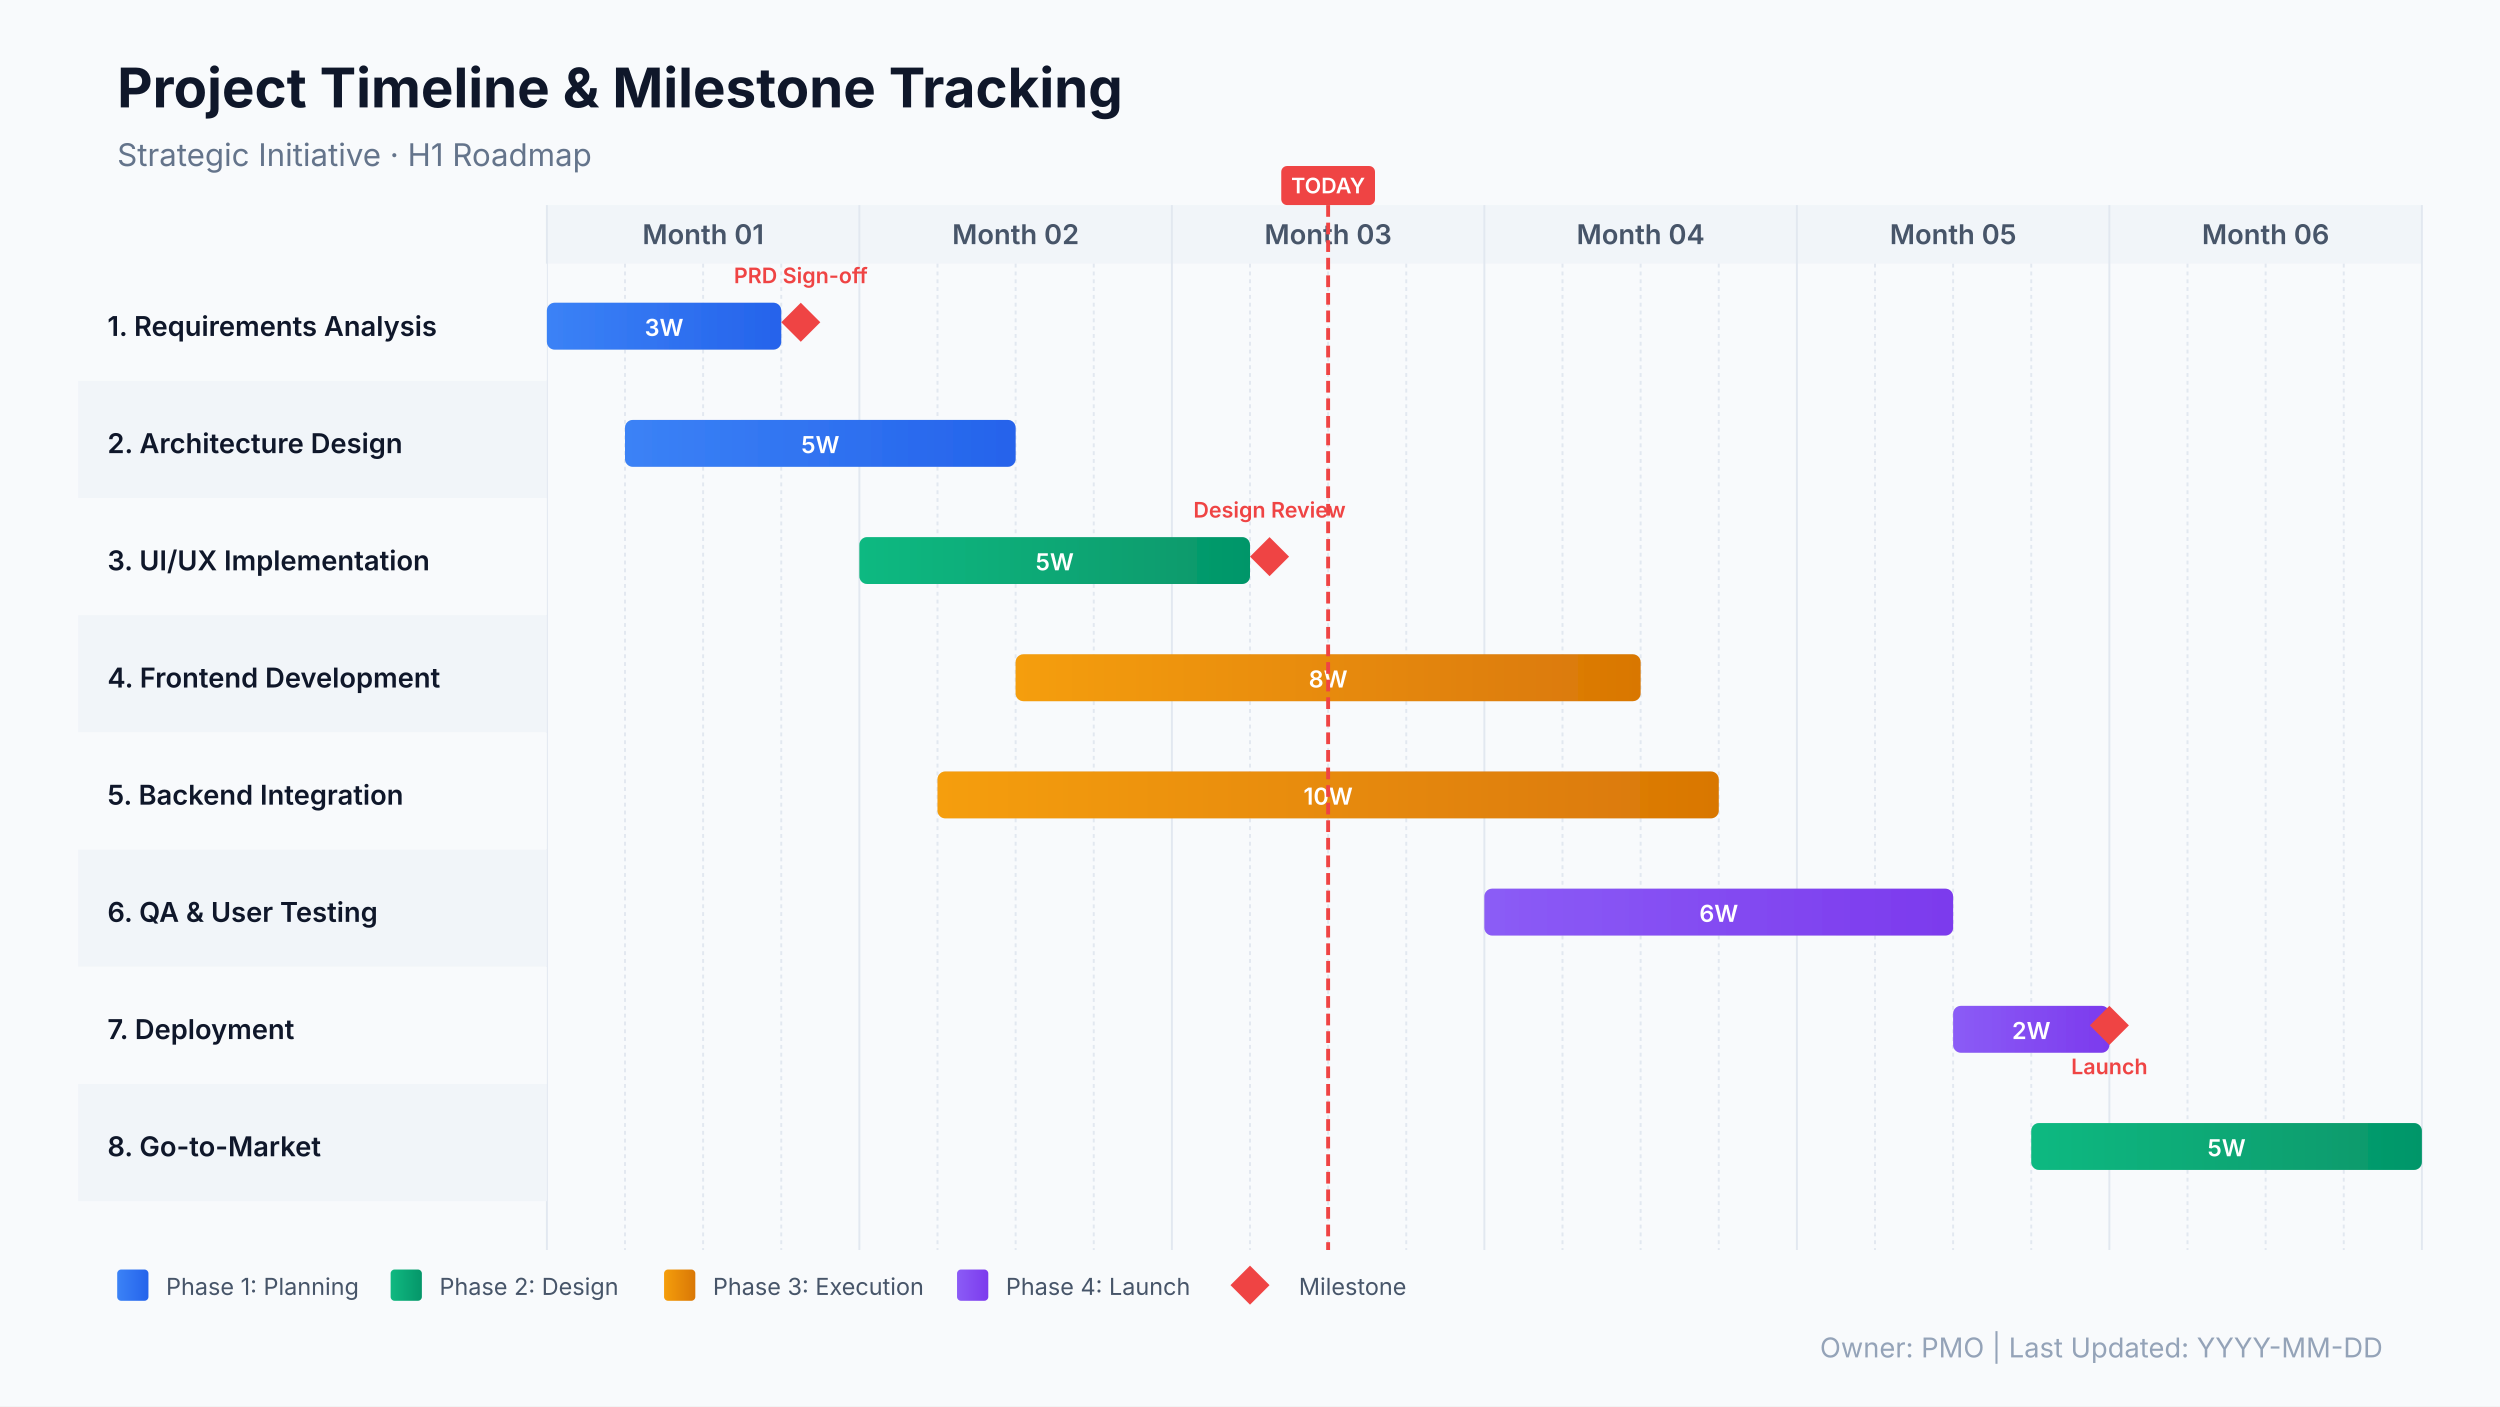
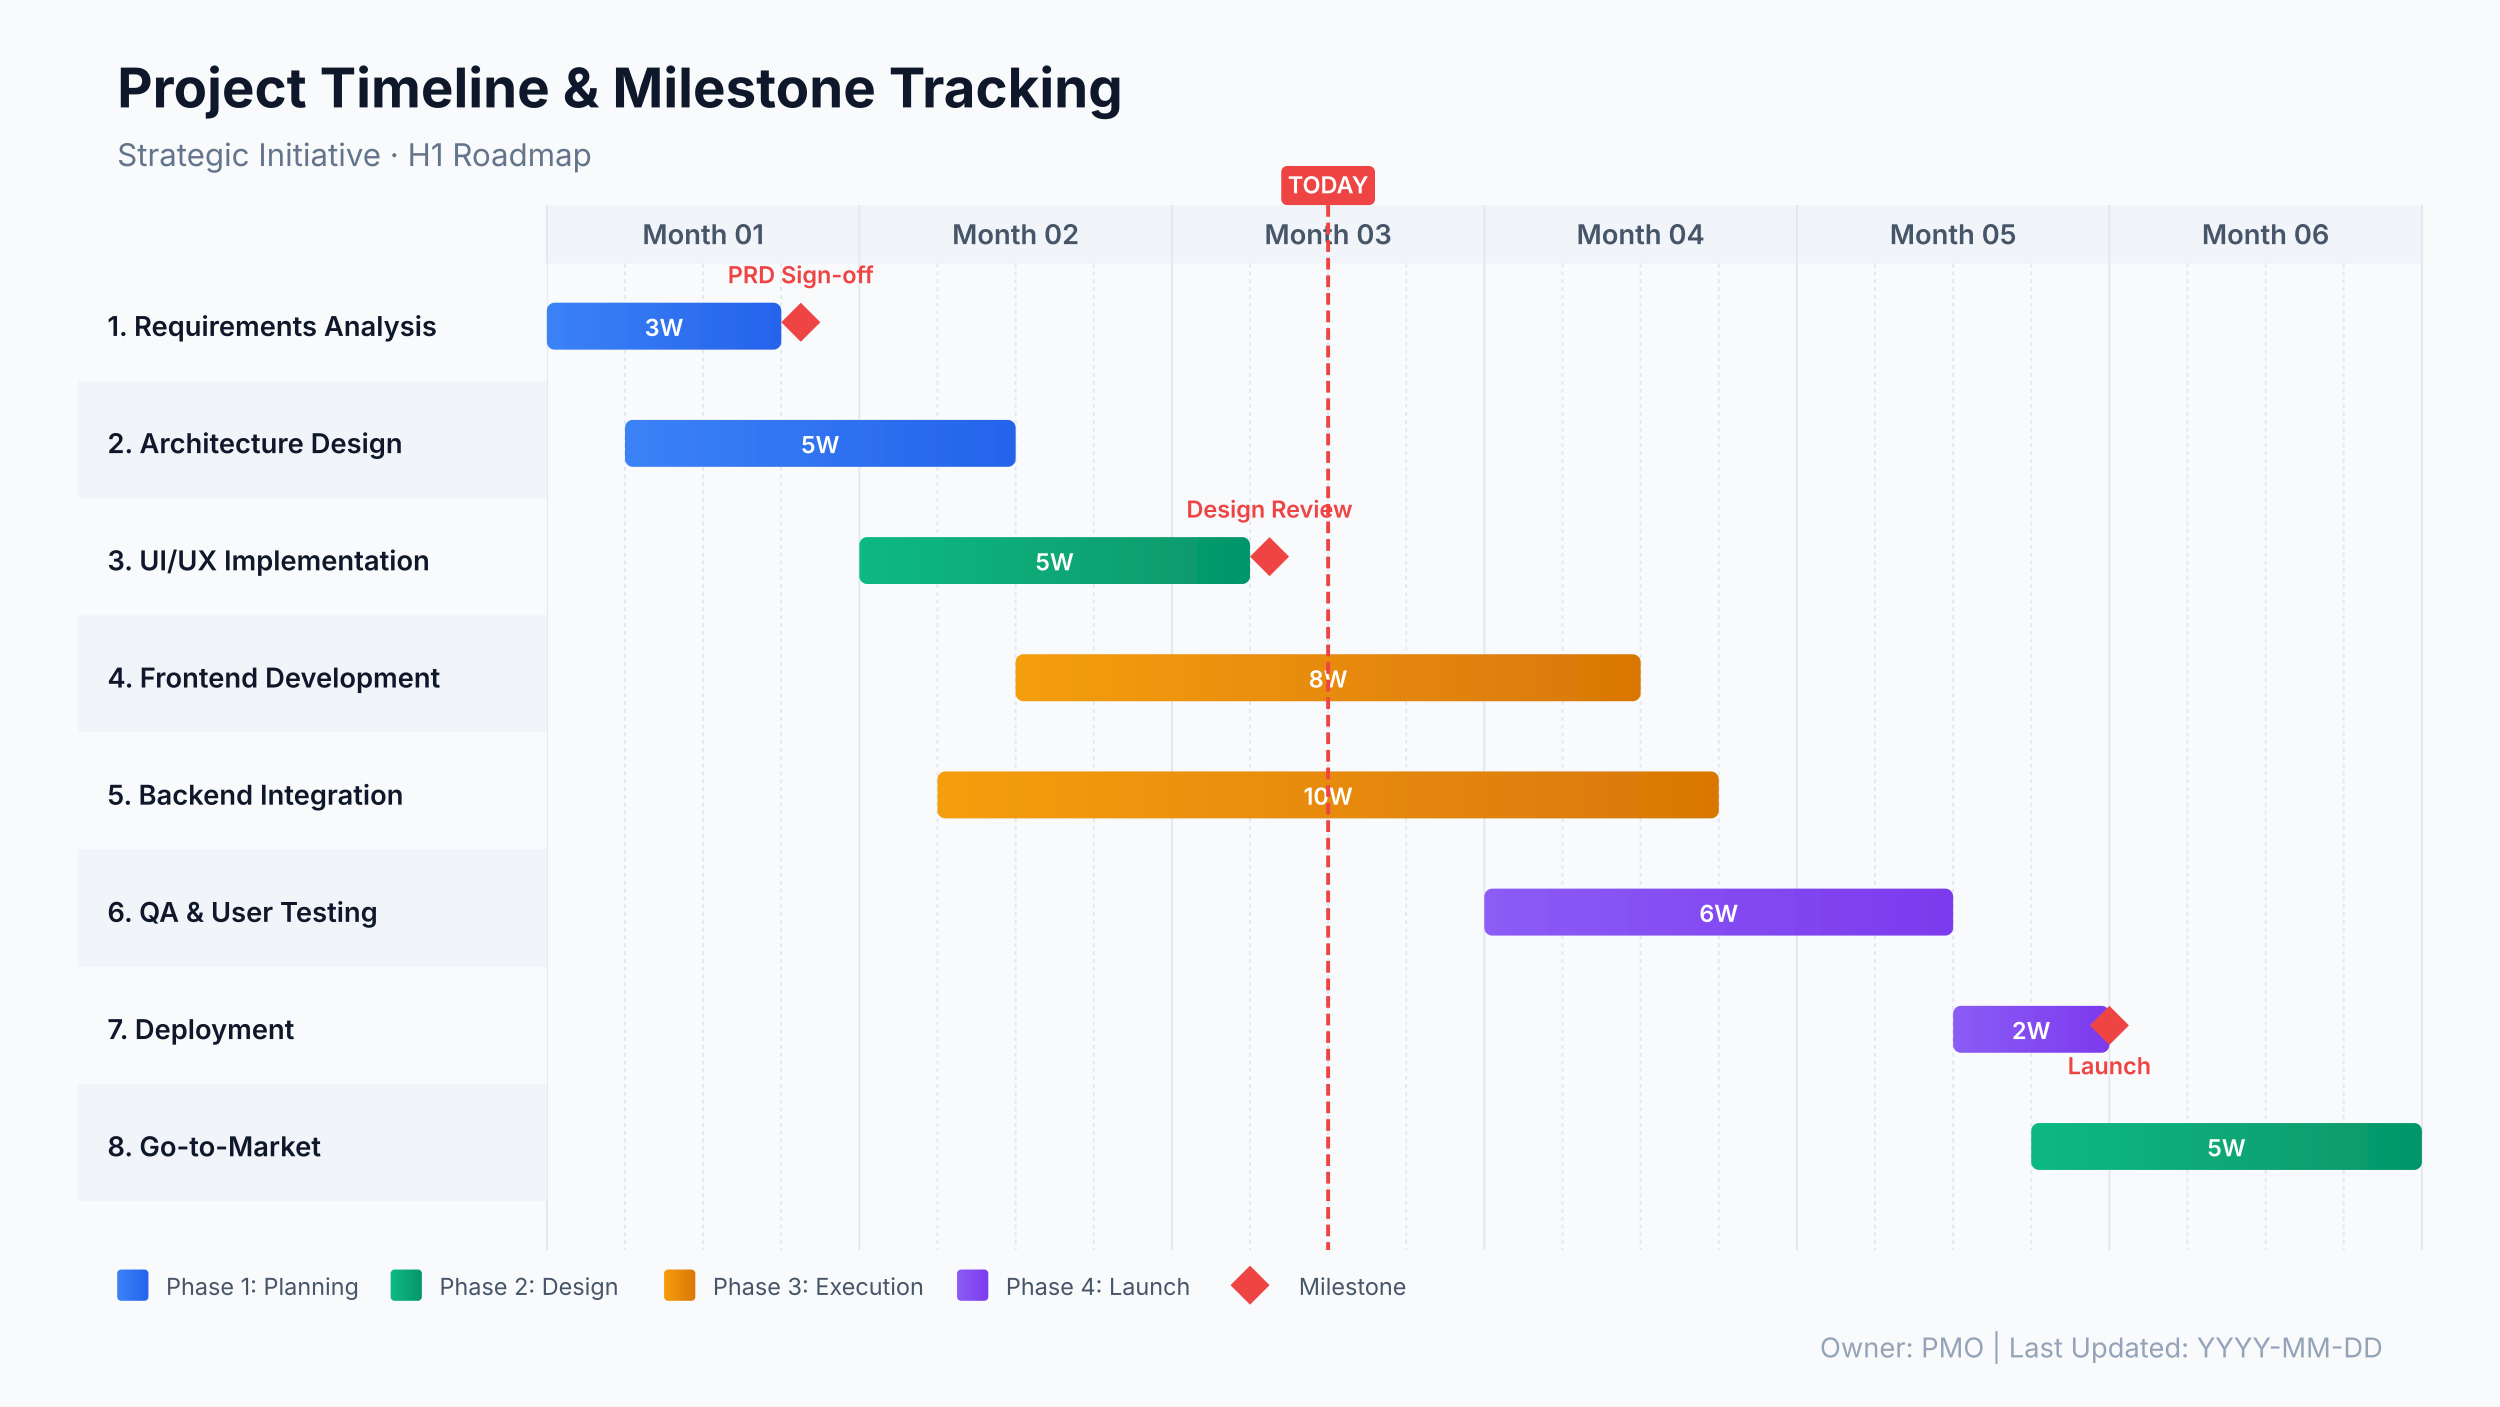
<svg xmlns="http://www.w3.org/2000/svg" viewBox="0 0 1280 720" width="1280" height="720">
  <defs>
    <linearGradient id="taskGrad1" x1="0%" y1="0%" x2="100%" y2="0%">
      <stop offset="0%" style="stop-color:#3B82F6;stop-opacity:1" />
      <stop offset="100%" style="stop-color:#2563EB;stop-opacity:1" />
    </linearGradient>
    <linearGradient id="taskGrad2" x1="0%" y1="0%" x2="100%" y2="0%">
      <stop offset="0%" style="stop-color:#10B981;stop-opacity:1" />
      <stop offset="100%" style="stop-color:#059669;stop-opacity:1" />
    </linearGradient>
    <linearGradient id="taskGrad3" x1="0%" y1="0%" x2="100%" y2="0%">
      <stop offset="0%" style="stop-color:#F59E0B;stop-opacity:1" />
      <stop offset="100%" style="stop-color:#D97706;stop-opacity:1" />
    </linearGradient>
    <linearGradient id="taskGrad4" x1="0%" y1="0%" x2="100%" y2="0%">
      <stop offset="0%" style="stop-color:#8B5CF6;stop-opacity:1" />
      <stop offset="100%" style="stop-color:#7C3AED;stop-opacity:1" />
    </linearGradient>
    <filter id="taskShadow" x="-10%" y="-20%" width="120%" height="140%">
      <feGaussianBlur in="SourceAlpha" stdDeviation="2" />
      <feOffset dx="0" dy="1" />
      <feFlood flood-color="#0F172A" flood-opacity="0.15" />
      <feComposite operator="in" in2="SourceAlpha" />
      <feMerge>
        <feMergeNode />
        <feMergeNode in="SourceGraphic" />
      </feMerge>
    </filter>
    <pattern id="todayPattern" patternUnits="userSpaceOnUse" width="4" height="4">
      <line x1="0" y1="0" x2="4" y2="4" stroke="#EF4444" stroke-width="1" />
    </pattern>
  </defs>
  <rect width="1280" height="720" fill="#F8FAFC" />
  <text x="60" y="55" font-family="-apple-system, BlinkMacSystemFont, 'Segoe UI', sans-serif" font-size="28" font-weight="700" fill="#0F172A">Project Timeline &amp; Milestone Tracking</text>
  <text x="60" y="85" font-family="-apple-system, BlinkMacSystemFont, 'Segoe UI', sans-serif" font-size="16" fill="#64748B">Strategic Initiative · H1 Roadmap</text>
  <g id="timeHeader">
    <rect x="280" y="105" width="960" height="30" fill="#F1F5F9" />
    <line x1="280" y1="105" x2="280" y2="640" stroke="#E2E8F0" stroke-width="1" />
    <text x="360" y="125" font-family="-apple-system, BlinkMacSystemFont, 'Segoe UI', sans-serif" font-size="14" font-weight="600" fill="#475569" text-anchor="middle">Month 01</text>
    <line x1="440" y1="105" x2="440" y2="640" stroke="#E2E8F0" stroke-width="1" />
    <text x="520" y="125" font-family="-apple-system, BlinkMacSystemFont, 'Segoe UI', sans-serif" font-size="14" font-weight="600" fill="#475569" text-anchor="middle">Month 02</text>
    <line x1="600" y1="105" x2="600" y2="640" stroke="#E2E8F0" stroke-width="1" />
    <text x="680" y="125" font-family="-apple-system, BlinkMacSystemFont, 'Segoe UI', sans-serif" font-size="14" font-weight="600" fill="#475569" text-anchor="middle">Month 03</text>
    <line x1="760" y1="105" x2="760" y2="640" stroke="#E2E8F0" stroke-width="1" />
    <text x="840" y="125" font-family="-apple-system, BlinkMacSystemFont, 'Segoe UI', sans-serif" font-size="14" font-weight="600" fill="#475569" text-anchor="middle">Month 04</text>
    <line x1="920" y1="105" x2="920" y2="640" stroke="#E2E8F0" stroke-width="1" />
    <text x="1000" y="125" font-family="-apple-system, BlinkMacSystemFont, 'Segoe UI', sans-serif" font-size="14" font-weight="600" fill="#475569" text-anchor="middle">Month 05</text>
    <line x1="1080" y1="105" x2="1080" y2="640" stroke="#E2E8F0" stroke-width="1" />
    <text x="1160" y="125" font-family="-apple-system, BlinkMacSystemFont, 'Segoe UI', sans-serif" font-size="14" font-weight="600" fill="#475569" text-anchor="middle">Month 06</text>
    <line x1="1240" y1="105" x2="1240" y2="640" stroke="#E2E8F0" stroke-width="1" />
  </g>
-   <g stroke="#E2E8F0" stroke-width="1" stroke-dasharray="2,2">
+   <g id="week-dividers" stroke="#E2E8F0" stroke-width="1" stroke-dasharray="2,2">
    <line x1="320" y1="135" x2="320" y2="640" />
    <line x1="360" y1="135" x2="360" y2="640" />
    <line x1="400" y1="135" x2="400" y2="640" />
    <line x1="480" y1="135" x2="480" y2="640" />
    <line x1="520" y1="135" x2="520" y2="640" />
    <line x1="560" y1="135" x2="560" y2="640" />
    <line x1="640" y1="135" x2="640" y2="640" />
    <line x1="680" y1="135" x2="680" y2="640" />
    <line x1="720" y1="135" x2="720" y2="640" />
    <line x1="800" y1="135" x2="800" y2="640" />
    <line x1="840" y1="135" x2="840" y2="640" />
    <line x1="880" y1="135" x2="880" y2="640" />
    <line x1="960" y1="135" x2="960" y2="640" />
    <line x1="1000" y1="135" x2="1000" y2="640" />
    <line x1="1040" y1="135" x2="1040" y2="640" />
    <line x1="1120" y1="135" x2="1120" y2="640" />
    <line x1="1160" y1="135" x2="1160" y2="640" />
    <line x1="1200" y1="135" x2="1200" y2="640" />
  </g>
  <g id="taskList">
    <rect x="40" y="135" width="240" height="60" fill="#F8FAFC" />
    <rect x="40" y="195" width="240" height="60" fill="#F1F5F9" />
    <rect x="40" y="255" width="240" height="60" fill="#F8FAFC" />
    <rect x="40" y="315" width="240" height="60" fill="#F1F5F9" />
    <rect x="40" y="375" width="240" height="60" fill="#F8FAFC" />
    <rect x="40" y="435" width="240" height="60" fill="#F1F5F9" />
    <rect x="40" y="495" width="240" height="60" fill="#F8FAFC" />
    <rect x="40" y="555" width="240" height="60" fill="#F1F5F9" />
    <text x="55" y="172" font-family="-apple-system, BlinkMacSystemFont, 'Segoe UI', sans-serif" font-size="14" font-weight="600" fill="#0F172A">1. Requirements Analysis</text>
    <text x="55" y="232" font-family="-apple-system, BlinkMacSystemFont, 'Segoe UI', sans-serif" font-size="14" font-weight="600" fill="#0F172A">2. Architecture Design</text>
    <text x="55" y="292" font-family="-apple-system, BlinkMacSystemFont, 'Segoe UI', sans-serif" font-size="14" font-weight="600" fill="#0F172A">3. UI/UX Implementation</text>
    <text x="55" y="352" font-family="-apple-system, BlinkMacSystemFont, 'Segoe UI', sans-serif" font-size="14" font-weight="600" fill="#0F172A">4. Frontend Development</text>
    <text x="55" y="412" font-family="-apple-system, BlinkMacSystemFont, 'Segoe UI', sans-serif" font-size="14" font-weight="600" fill="#0F172A">5. Backend Integration</text>
    <text x="55" y="472" font-family="-apple-system, BlinkMacSystemFont, 'Segoe UI', sans-serif" font-size="14" font-weight="600" fill="#0F172A">6. QA &amp; User Testing</text>
    <text x="55" y="532" font-family="-apple-system, BlinkMacSystemFont, 'Segoe UI', sans-serif" font-size="14" font-weight="600" fill="#0F172A">7. Deployment</text>
    <text x="55" y="592" font-family="-apple-system, BlinkMacSystemFont, 'Segoe UI', sans-serif" font-size="14" font-weight="600" fill="#0F172A">8. Go-to-Market</text>
  </g>
  <g id="ganttBars">
    <rect x="280" y="155" width="120" height="24" rx="4" fill="url(#taskGrad1)" filter="url(#taskShadow)" />
    <text x="340" y="172" font-family="-apple-system, BlinkMacSystemFont, 'Segoe UI', sans-serif" font-size="12" font-weight="600" fill="#FFFFFF" text-anchor="middle">3W</text>
    <rect x="320" y="215" width="200" height="24" rx="4" fill="url(#taskGrad1)" filter="url(#taskShadow)" />
    <text x="420" y="232" font-family="-apple-system, BlinkMacSystemFont, 'Segoe UI', sans-serif" font-size="12" font-weight="600" fill="#FFFFFF" text-anchor="middle">5W</text>
    <rect x="440" y="275" width="200" height="24" rx="4" fill="url(#taskGrad2)" filter="url(#taskShadow)" />
    <text x="540" y="292" font-family="-apple-system, BlinkMacSystemFont, 'Segoe UI', sans-serif" font-size="12" font-weight="600" fill="#FFFFFF" text-anchor="middle">5W</text>
    <rect x="520" y="335" width="320" height="24" rx="4" fill="url(#taskGrad3)" filter="url(#taskShadow)" />
    <text x="680" y="352" font-family="-apple-system, BlinkMacSystemFont, 'Segoe UI', sans-serif" font-size="12" font-weight="600" fill="#FFFFFF" text-anchor="middle">8W</text>
    <rect x="480" y="395" width="400" height="24" rx="4" fill="url(#taskGrad3)" filter="url(#taskShadow)" />
    <text x="680" y="412" font-family="-apple-system, BlinkMacSystemFont, 'Segoe UI', sans-serif" font-size="12" font-weight="600" fill="#FFFFFF" text-anchor="middle">10W</text>
    <rect x="760" y="455" width="240" height="24" rx="4" fill="url(#taskGrad4)" filter="url(#taskShadow)" />
    <text x="880" y="472" font-family="-apple-system, BlinkMacSystemFont, 'Segoe UI', sans-serif" font-size="12" font-weight="600" fill="#FFFFFF" text-anchor="middle">6W</text>
    <rect x="1000" y="515" width="80" height="24" rx="4" fill="url(#taskGrad4)" filter="url(#taskShadow)" />
    <text x="1040" y="532" font-family="-apple-system, BlinkMacSystemFont, 'Segoe UI', sans-serif" font-size="12" font-weight="600" fill="#FFFFFF" text-anchor="middle">2W</text>
    <rect x="1040" y="575" width="200" height="24" rx="4" fill="url(#taskGrad2)" filter="url(#taskShadow)" />
    <text x="1140" y="592" font-family="-apple-system, BlinkMacSystemFont, 'Segoe UI', sans-serif" font-size="12" font-weight="600" fill="#FFFFFF" text-anchor="middle">5W</text>
  </g>
  <g id="milestones">
    <polygon points="400,165 410,155 420,165 410,175" fill="#EF4444" />
-     <text x="410" y="145" font-family="-apple-system, BlinkMacSystemFont, 'Segoe UI', sans-serif" font-size="11" font-weight="600" fill="#EF4444" text-anchor="middle">PRD Sign-off</text>
+     <text x="410" y="145" font-family="-apple-system, BlinkMacSystemFont, 'Segoe UI', sans-serif" font-size="12" font-weight="600" fill="#EF4444" text-anchor="middle">PRD Sign-off</text>
    <polygon points="640,285 650,275 660,285 650,295" fill="#EF4444" />
-     <text x="650" y="265" font-family="-apple-system, BlinkMacSystemFont, 'Segoe UI', sans-serif" font-size="11" font-weight="600" fill="#EF4444" text-anchor="middle">Design Review</text>
+     <text x="650" y="265" font-family="-apple-system, BlinkMacSystemFont, 'Segoe UI', sans-serif" font-size="12" font-weight="600" fill="#EF4444" text-anchor="middle">Design Review</text>
    <polygon points="1070,525 1080,515 1090,525 1080,535" fill="#EF4444" />
-     <text x="1080" y="550" font-family="-apple-system, BlinkMacSystemFont, 'Segoe UI', sans-serif" font-size="11" font-weight="600" fill="#EF4444" text-anchor="middle">Launch</text>
+     <text x="1080" y="550" font-family="-apple-system, BlinkMacSystemFont, 'Segoe UI', sans-serif" font-size="12" font-weight="600" fill="#EF4444" text-anchor="middle">Launch</text>
  </g>
  <line x1="680" y1="105" x2="680" y2="640" stroke="#EF4444" stroke-width="2" stroke-dasharray="6,3" />
  <rect x="656" y="85" width="48" height="20" rx="3" fill="#EF4444" />
-   <text x="680" y="99" font-family="-apple-system, BlinkMacSystemFont, 'Segoe UI', sans-serif" font-size="11" font-weight="600" fill="#FFFFFF" text-anchor="middle">TODAY</text>
+   <text x="680" y="99" font-family="-apple-system, BlinkMacSystemFont, 'Segoe UI', sans-serif" font-size="12" font-weight="600" fill="#FFFFFF" text-anchor="middle">TODAY</text>
  <g id="legend" transform="translate(60, 650)">
    <rect x="0" y="0" width="16" height="16" rx="2" fill="url(#taskGrad1)" />
    <text x="25" y="13" font-family="-apple-system, BlinkMacSystemFont, 'Segoe UI', sans-serif" font-size="12" fill="#475569">Phase 1: Planning</text>
    <rect x="140" y="0" width="16" height="16" rx="2" fill="url(#taskGrad2)" />
    <text x="165" y="13" font-family="-apple-system, BlinkMacSystemFont, 'Segoe UI', sans-serif" font-size="12" fill="#475569">Phase 2: Design</text>
    <rect x="280" y="0" width="16" height="16" rx="2" fill="url(#taskGrad3)" />
    <text x="305" y="13" font-family="-apple-system, BlinkMacSystemFont, 'Segoe UI', sans-serif" font-size="12" fill="#475569">Phase 3: Execution</text>
    <rect x="430" y="0" width="16" height="16" rx="2" fill="url(#taskGrad4)" />
    <text x="455" y="13" font-family="-apple-system, BlinkMacSystemFont, 'Segoe UI', sans-serif" font-size="12" fill="#475569">Phase 4: Launch</text>
    <polygon points="570,8 580,-2 590,8 580,18" fill="#EF4444" />
    <text x="605" y="13" font-family="-apple-system, BlinkMacSystemFont, 'Segoe UI', sans-serif" font-size="12" fill="#475569">Milestone</text>
  </g>
  <text x="1220" y="695" font-family="-apple-system, BlinkMacSystemFont, 'Segoe UI', sans-serif" font-size="14" fill="#94A3B8" text-anchor="end">Owner: PMO | Last Updated: YYYY-MM-DD</text>
</svg>
